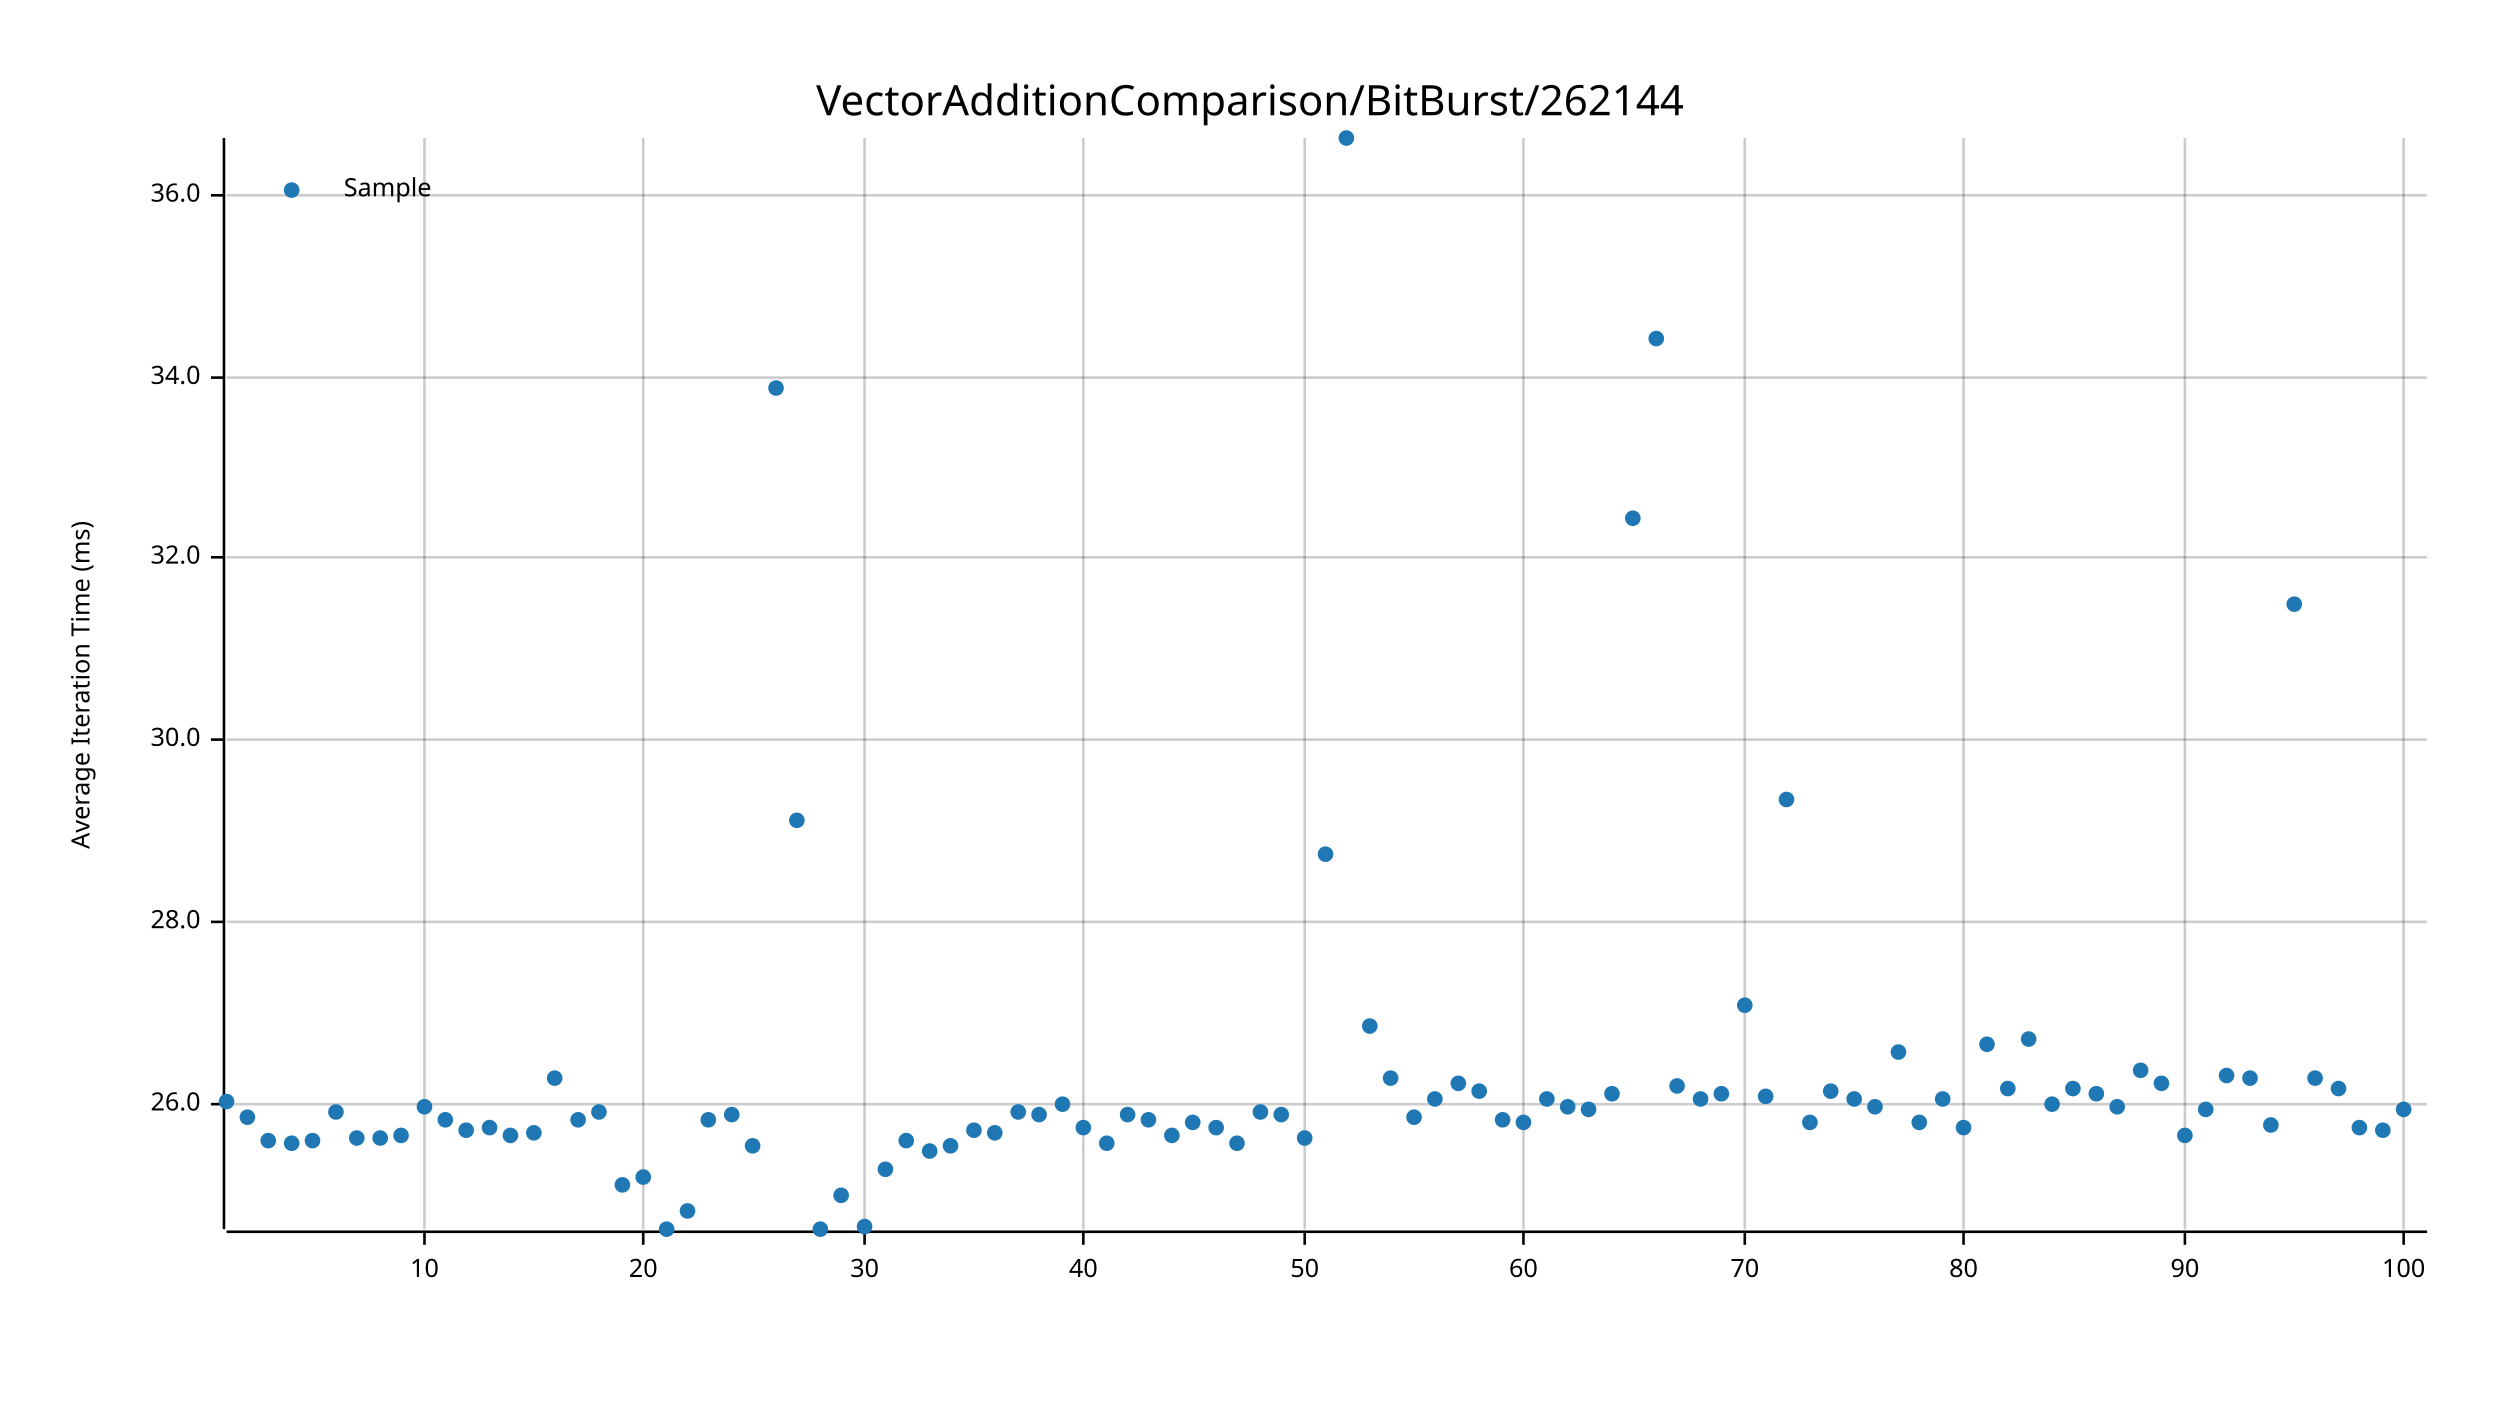
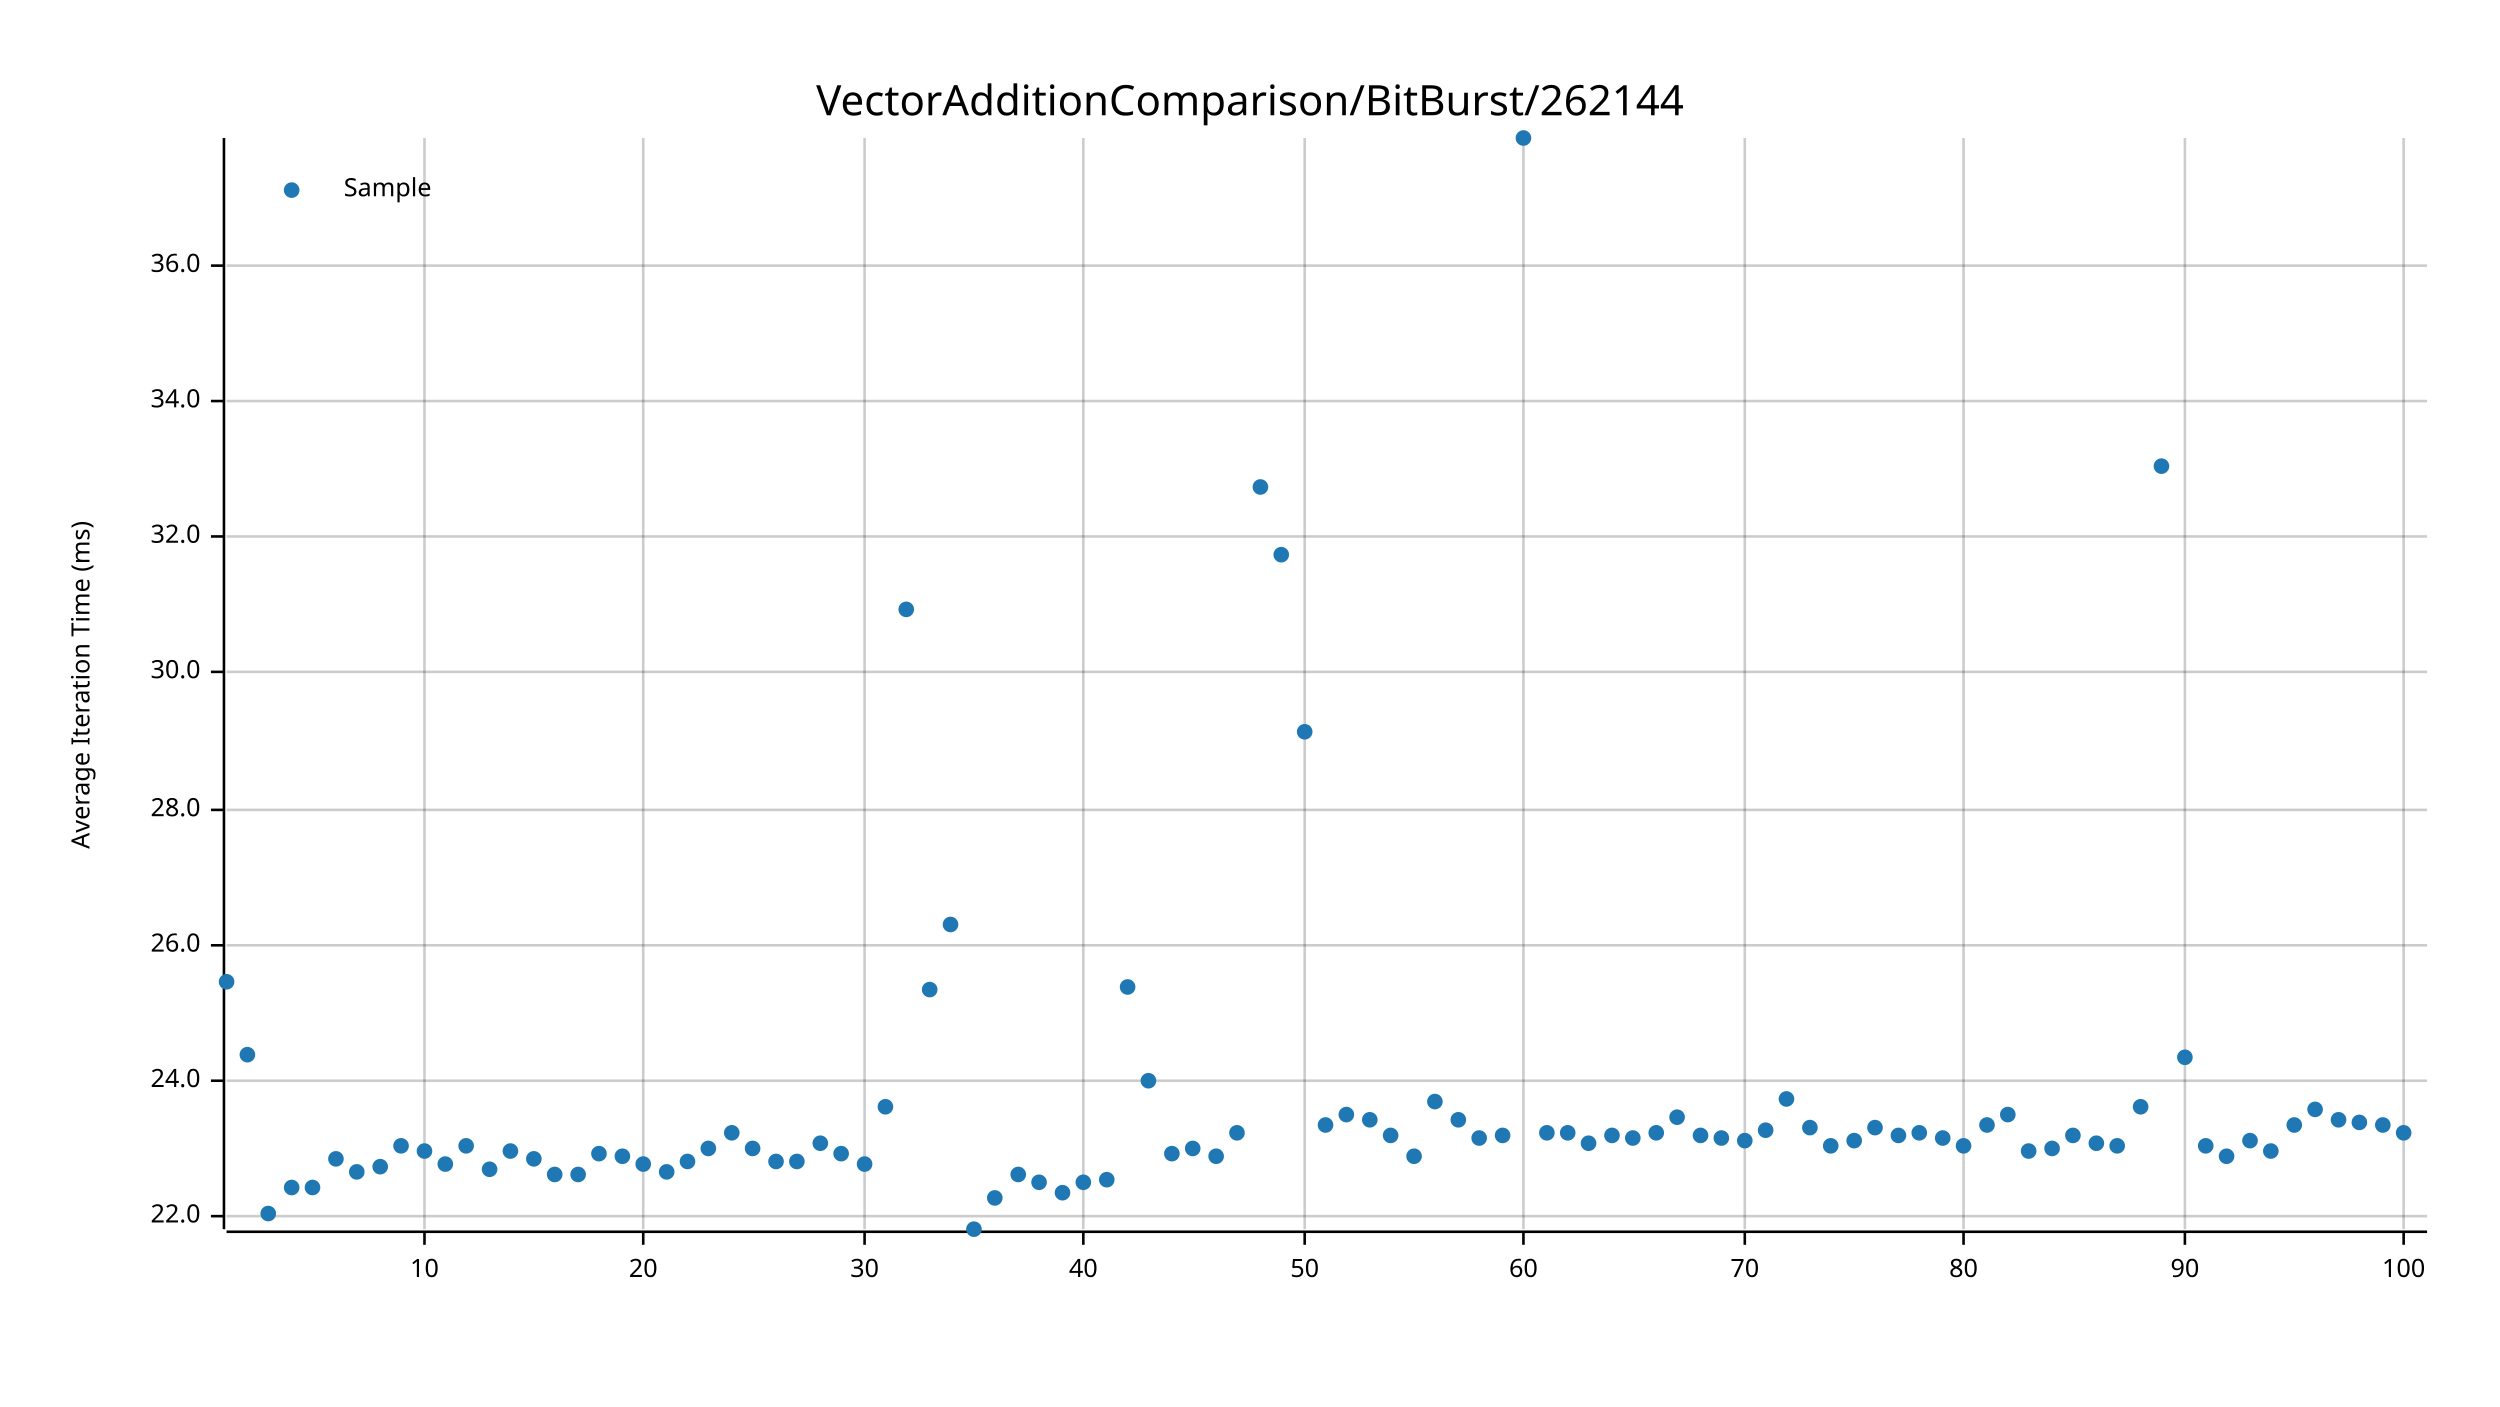
<svg xmlns="http://www.w3.org/2000/svg" width="960" height="540" viewBox="0 0 960 540">
  <text x="480" y="32" dy="0.76em" text-anchor="middle" font-family="sans-serif" font-size="16.129" opacity="1" fill="#000000">
VectorAdditionComparison/BitBurst/262144
</text>
  <text x="27" y="263" dy="0.76em" text-anchor="middle" font-family="sans-serif" font-size="9.677" opacity="1" fill="#000000" transform="rotate(270, 27, 263)">
Average Iteration Time (ms)
</text>
  <line opacity="0.2" stroke="#000000" stroke-width="1" x1="163" y1="472" x2="163" y2="53" />
  <line opacity="0.2" stroke="#000000" stroke-width="1" x1="247" y1="472" x2="247" y2="53" />
  <line opacity="0.2" stroke="#000000" stroke-width="1" x1="332" y1="472" x2="332" y2="53" />
  <line opacity="0.2" stroke="#000000" stroke-width="1" x1="416" y1="472" x2="416" y2="53" />
  <line opacity="0.2" stroke="#000000" stroke-width="1" x1="501" y1="472" x2="501" y2="53" />
  <line opacity="0.2" stroke="#000000" stroke-width="1" x1="585" y1="472" x2="585" y2="53" />
  <line opacity="0.2" stroke="#000000" stroke-width="1" x1="670" y1="472" x2="670" y2="53" />
  <line opacity="0.2" stroke="#000000" stroke-width="1" x1="754" y1="472" x2="754" y2="53" />
  <line opacity="0.2" stroke="#000000" stroke-width="1" x1="839" y1="472" x2="839" y2="53" />
  <line opacity="0.2" stroke="#000000" stroke-width="1" x1="923" y1="472" x2="923" y2="53" />
-   <line opacity="0.2" stroke="#000000" stroke-width="1" x1="87" y1="424" x2="932" y2="424" />
-   <line opacity="0.2" stroke="#000000" stroke-width="1" x1="87" y1="354" x2="932" y2="354" />
-   <line opacity="0.2" stroke="#000000" stroke-width="1" x1="87" y1="284" x2="932" y2="284" />
-   <line opacity="0.2" stroke="#000000" stroke-width="1" x1="87" y1="214" x2="932" y2="214" />
-   <line opacity="0.2" stroke="#000000" stroke-width="1" x1="87" y1="145" x2="932" y2="145" />
-   <line opacity="0.2" stroke="#000000" stroke-width="1" x1="87" y1="75" x2="932" y2="75" />
+   <line opacity="0.2" stroke="#000000" stroke-width="1" x1="87" y1="467" x2="932" y2="467" />
+   <line opacity="0.2" stroke="#000000" stroke-width="1" x1="87" y1="415" x2="932" y2="415" />
+   <line opacity="0.2" stroke="#000000" stroke-width="1" x1="87" y1="363" x2="932" y2="363" />
+   <line opacity="0.2" stroke="#000000" stroke-width="1" x1="87" y1="311" x2="932" y2="311" />
+   <line opacity="0.2" stroke="#000000" stroke-width="1" x1="87" y1="258" x2="932" y2="258" />
+   <line opacity="0.2" stroke="#000000" stroke-width="1" x1="87" y1="206" x2="932" y2="206" />
+   <line opacity="0.2" stroke="#000000" stroke-width="1" x1="87" y1="154" x2="932" y2="154" />
+   <line opacity="0.2" stroke="#000000" stroke-width="1" x1="87" y1="102" x2="932" y2="102" />
  <polyline fill="none" opacity="1" stroke="#000000" stroke-width="1" points="86,53 86,472 " />
-   <text x="77" y="424" dy="0.5ex" text-anchor="end" font-family="sans-serif" font-size="9.677" opacity="1" fill="#000000">
+   <text x="77" y="467" dy="0.5ex" text-anchor="end" font-family="sans-serif" font-size="9.677" opacity="1" fill="#000000">
+ 22.0
+ </text>
+   <polyline fill="none" opacity="1" stroke="#000000" stroke-width="1" points="81,467 86,467 " />
+   <text x="77" y="415" dy="0.5ex" text-anchor="end" font-family="sans-serif" font-size="9.677" opacity="1" fill="#000000">
+ 24.0
+ </text>
+   <polyline fill="none" opacity="1" stroke="#000000" stroke-width="1" points="81,415 86,415 " />
+   <text x="77" y="363" dy="0.5ex" text-anchor="end" font-family="sans-serif" font-size="9.677" opacity="1" fill="#000000">
26.0
</text>
-   <polyline fill="none" opacity="1" stroke="#000000" stroke-width="1" points="81,424 86,424 " />
-   <text x="77" y="354" dy="0.5ex" text-anchor="end" font-family="sans-serif" font-size="9.677" opacity="1" fill="#000000">
+   <polyline fill="none" opacity="1" stroke="#000000" stroke-width="1" points="81,363 86,363 " />
+   <text x="77" y="311" dy="0.5ex" text-anchor="end" font-family="sans-serif" font-size="9.677" opacity="1" fill="#000000">
28.0
</text>
-   <polyline fill="none" opacity="1" stroke="#000000" stroke-width="1" points="81,354 86,354 " />
-   <text x="77" y="284" dy="0.5ex" text-anchor="end" font-family="sans-serif" font-size="9.677" opacity="1" fill="#000000">
+   <polyline fill="none" opacity="1" stroke="#000000" stroke-width="1" points="81,311 86,311 " />
+   <text x="77" y="258" dy="0.5ex" text-anchor="end" font-family="sans-serif" font-size="9.677" opacity="1" fill="#000000">
30.0
</text>
-   <polyline fill="none" opacity="1" stroke="#000000" stroke-width="1" points="81,284 86,284 " />
-   <text x="77" y="214" dy="0.5ex" text-anchor="end" font-family="sans-serif" font-size="9.677" opacity="1" fill="#000000">
+   <polyline fill="none" opacity="1" stroke="#000000" stroke-width="1" points="81,258 86,258 " />
+   <text x="77" y="206" dy="0.5ex" text-anchor="end" font-family="sans-serif" font-size="9.677" opacity="1" fill="#000000">
32.0
</text>
-   <polyline fill="none" opacity="1" stroke="#000000" stroke-width="1" points="81,214 86,214 " />
-   <text x="77" y="145" dy="0.5ex" text-anchor="end" font-family="sans-serif" font-size="9.677" opacity="1" fill="#000000">
+   <polyline fill="none" opacity="1" stroke="#000000" stroke-width="1" points="81,206 86,206 " />
+   <text x="77" y="154" dy="0.5ex" text-anchor="end" font-family="sans-serif" font-size="9.677" opacity="1" fill="#000000">
34.0
</text>
-   <polyline fill="none" opacity="1" stroke="#000000" stroke-width="1" points="81,145 86,145 " />
-   <text x="77" y="75" dy="0.5ex" text-anchor="end" font-family="sans-serif" font-size="9.677" opacity="1" fill="#000000">
+   <polyline fill="none" opacity="1" stroke="#000000" stroke-width="1" points="81,154 86,154 " />
+   <text x="77" y="102" dy="0.5ex" text-anchor="end" font-family="sans-serif" font-size="9.677" opacity="1" fill="#000000">
36.0
</text>
-   <polyline fill="none" opacity="1" stroke="#000000" stroke-width="1" points="81,75 86,75 " />
+   <polyline fill="none" opacity="1" stroke="#000000" stroke-width="1" points="81,102 86,102 " />
  <polyline fill="none" opacity="1" stroke="#000000" stroke-width="1" points="87,473 932,473 " />
  <text x="163" y="483" dy="0.76em" text-anchor="middle" font-family="sans-serif" font-size="9.677" opacity="1" fill="#000000">
10
</text>
  <polyline fill="none" opacity="1" stroke="#000000" stroke-width="1" points="163,473 163,478 " />
  <text x="247" y="483" dy="0.76em" text-anchor="middle" font-family="sans-serif" font-size="9.677" opacity="1" fill="#000000">
20
</text>
  <polyline fill="none" opacity="1" stroke="#000000" stroke-width="1" points="247,473 247,478 " />
  <text x="332" y="483" dy="0.76em" text-anchor="middle" font-family="sans-serif" font-size="9.677" opacity="1" fill="#000000">
30
</text>
  <polyline fill="none" opacity="1" stroke="#000000" stroke-width="1" points="332,473 332,478 " />
  <text x="416" y="483" dy="0.76em" text-anchor="middle" font-family="sans-serif" font-size="9.677" opacity="1" fill="#000000">
40
</text>
  <polyline fill="none" opacity="1" stroke="#000000" stroke-width="1" points="416,473 416,478 " />
  <text x="501" y="483" dy="0.76em" text-anchor="middle" font-family="sans-serif" font-size="9.677" opacity="1" fill="#000000">
50
</text>
  <polyline fill="none" opacity="1" stroke="#000000" stroke-width="1" points="501,473 501,478 " />
  <text x="585" y="483" dy="0.76em" text-anchor="middle" font-family="sans-serif" font-size="9.677" opacity="1" fill="#000000">
60
</text>
  <polyline fill="none" opacity="1" stroke="#000000" stroke-width="1" points="585,473 585,478 " />
  <text x="670" y="483" dy="0.76em" text-anchor="middle" font-family="sans-serif" font-size="9.677" opacity="1" fill="#000000">
70
</text>
  <polyline fill="none" opacity="1" stroke="#000000" stroke-width="1" points="670,473 670,478 " />
  <text x="754" y="483" dy="0.76em" text-anchor="middle" font-family="sans-serif" font-size="9.677" opacity="1" fill="#000000">
80
</text>
  <polyline fill="none" opacity="1" stroke="#000000" stroke-width="1" points="754,473 754,478 " />
  <text x="839" y="483" dy="0.76em" text-anchor="middle" font-family="sans-serif" font-size="9.677" opacity="1" fill="#000000">
90
</text>
  <polyline fill="none" opacity="1" stroke="#000000" stroke-width="1" points="839,473 839,478 " />
  <text x="923" y="483" dy="0.76em" text-anchor="middle" font-family="sans-serif" font-size="9.677" opacity="1" fill="#000000">
100
</text>
  <polyline fill="none" opacity="1" stroke="#000000" stroke-width="1" points="923,473 923,478 " />
-   <circle cx="87" cy="423" r="3" opacity="1" fill="#1F78B4" stroke="none" stroke-width="1" />
-   <circle cx="95" cy="429" r="3" opacity="1" fill="#1F78B4" stroke="none" stroke-width="1" />
-   <circle cx="103" cy="438" r="3" opacity="1" fill="#1F78B4" stroke="none" stroke-width="1" />
-   <circle cx="112" cy="439" r="3" opacity="1" fill="#1F78B4" stroke="none" stroke-width="1" />
-   <circle cx="120" cy="438" r="3" opacity="1" fill="#1F78B4" stroke="none" stroke-width="1" />
-   <circle cx="129" cy="427" r="3" opacity="1" fill="#1F78B4" stroke="none" stroke-width="1" />
-   <circle cx="137" cy="437" r="3" opacity="1" fill="#1F78B4" stroke="none" stroke-width="1" />
-   <circle cx="146" cy="437" r="3" opacity="1" fill="#1F78B4" stroke="none" stroke-width="1" />
-   <circle cx="154" cy="436" r="3" opacity="1" fill="#1F78B4" stroke="none" stroke-width="1" />
-   <circle cx="163" cy="425" r="3" opacity="1" fill="#1F78B4" stroke="none" stroke-width="1" />
-   <circle cx="171" cy="430" r="3" opacity="1" fill="#1F78B4" stroke="none" stroke-width="1" />
-   <circle cx="179" cy="434" r="3" opacity="1" fill="#1F78B4" stroke="none" stroke-width="1" />
-   <circle cx="188" cy="433" r="3" opacity="1" fill="#1F78B4" stroke="none" stroke-width="1" />
-   <circle cx="196" cy="436" r="3" opacity="1" fill="#1F78B4" stroke="none" stroke-width="1" />
-   <circle cx="205" cy="435" r="3" opacity="1" fill="#1F78B4" stroke="none" stroke-width="1" />
-   <circle cx="213" cy="414" r="3" opacity="1" fill="#1F78B4" stroke="none" stroke-width="1" />
-   <circle cx="222" cy="430" r="3" opacity="1" fill="#1F78B4" stroke="none" stroke-width="1" />
-   <circle cx="230" cy="427" r="3" opacity="1" fill="#1F78B4" stroke="none" stroke-width="1" />
-   <circle cx="239" cy="455" r="3" opacity="1" fill="#1F78B4" stroke="none" stroke-width="1" />
-   <circle cx="247" cy="452" r="3" opacity="1" fill="#1F78B4" stroke="none" stroke-width="1" />
-   <circle cx="256" cy="472" r="3" opacity="1" fill="#1F78B4" stroke="none" stroke-width="1" />
-   <circle cx="264" cy="465" r="3" opacity="1" fill="#1F78B4" stroke="none" stroke-width="1" />
-   <circle cx="272" cy="430" r="3" opacity="1" fill="#1F78B4" stroke="none" stroke-width="1" />
-   <circle cx="281" cy="428" r="3" opacity="1" fill="#1F78B4" stroke="none" stroke-width="1" />
-   <circle cx="289" cy="440" r="3" opacity="1" fill="#1F78B4" stroke="none" stroke-width="1" />
-   <circle cx="298" cy="149" r="3" opacity="1" fill="#1F78B4" stroke="none" stroke-width="1" />
-   <circle cx="306" cy="315" r="3" opacity="1" fill="#1F78B4" stroke="none" stroke-width="1" />
-   <circle cx="315" cy="472" r="3" opacity="1" fill="#1F78B4" stroke="none" stroke-width="1" />
-   <circle cx="323" cy="459" r="3" opacity="1" fill="#1F78B4" stroke="none" stroke-width="1" />
-   <circle cx="332" cy="471" r="3" opacity="1" fill="#1F78B4" stroke="none" stroke-width="1" />
-   <circle cx="340" cy="449" r="3" opacity="1" fill="#1F78B4" stroke="none" stroke-width="1" />
-   <circle cx="348" cy="438" r="3" opacity="1" fill="#1F78B4" stroke="none" stroke-width="1" />
-   <circle cx="357" cy="442" r="3" opacity="1" fill="#1F78B4" stroke="none" stroke-width="1" />
-   <circle cx="365" cy="440" r="3" opacity="1" fill="#1F78B4" stroke="none" stroke-width="1" />
-   <circle cx="374" cy="434" r="3" opacity="1" fill="#1F78B4" stroke="none" stroke-width="1" />
-   <circle cx="382" cy="435" r="3" opacity="1" fill="#1F78B4" stroke="none" stroke-width="1" />
-   <circle cx="391" cy="427" r="3" opacity="1" fill="#1F78B4" stroke="none" stroke-width="1" />
-   <circle cx="399" cy="428" r="3" opacity="1" fill="#1F78B4" stroke="none" stroke-width="1" />
-   <circle cx="408" cy="424" r="3" opacity="1" fill="#1F78B4" stroke="none" stroke-width="1" />
-   <circle cx="416" cy="433" r="3" opacity="1" fill="#1F78B4" stroke="none" stroke-width="1" />
-   <circle cx="425" cy="439" r="3" opacity="1" fill="#1F78B4" stroke="none" stroke-width="1" />
-   <circle cx="433" cy="428" r="3" opacity="1" fill="#1F78B4" stroke="none" stroke-width="1" />
-   <circle cx="441" cy="430" r="3" opacity="1" fill="#1F78B4" stroke="none" stroke-width="1" />
-   <circle cx="450" cy="436" r="3" opacity="1" fill="#1F78B4" stroke="none" stroke-width="1" />
-   <circle cx="458" cy="431" r="3" opacity="1" fill="#1F78B4" stroke="none" stroke-width="1" />
-   <circle cx="467" cy="433" r="3" opacity="1" fill="#1F78B4" stroke="none" stroke-width="1" />
-   <circle cx="475" cy="439" r="3" opacity="1" fill="#1F78B4" stroke="none" stroke-width="1" />
-   <circle cx="484" cy="427" r="3" opacity="1" fill="#1F78B4" stroke="none" stroke-width="1" />
-   <circle cx="492" cy="428" r="3" opacity="1" fill="#1F78B4" stroke="none" stroke-width="1" />
-   <circle cx="501" cy="437" r="3" opacity="1" fill="#1F78B4" stroke="none" stroke-width="1" />
-   <circle cx="509" cy="328" r="3" opacity="1" fill="#1F78B4" stroke="none" stroke-width="1" />
-   <circle cx="517" cy="53" r="3" opacity="1" fill="#1F78B4" stroke="none" stroke-width="1" />
-   <circle cx="526" cy="394" r="3" opacity="1" fill="#1F78B4" stroke="none" stroke-width="1" />
-   <circle cx="534" cy="414" r="3" opacity="1" fill="#1F78B4" stroke="none" stroke-width="1" />
-   <circle cx="543" cy="429" r="3" opacity="1" fill="#1F78B4" stroke="none" stroke-width="1" />
-   <circle cx="551" cy="422" r="3" opacity="1" fill="#1F78B4" stroke="none" stroke-width="1" />
-   <circle cx="560" cy="416" r="3" opacity="1" fill="#1F78B4" stroke="none" stroke-width="1" />
-   <circle cx="568" cy="419" r="3" opacity="1" fill="#1F78B4" stroke="none" stroke-width="1" />
-   <circle cx="577" cy="430" r="3" opacity="1" fill="#1F78B4" stroke="none" stroke-width="1" />
-   <circle cx="585" cy="431" r="3" opacity="1" fill="#1F78B4" stroke="none" stroke-width="1" />
-   <circle cx="594" cy="422" r="3" opacity="1" fill="#1F78B4" stroke="none" stroke-width="1" />
-   <circle cx="602" cy="425" r="3" opacity="1" fill="#1F78B4" stroke="none" stroke-width="1" />
-   <circle cx="610" cy="426" r="3" opacity="1" fill="#1F78B4" stroke="none" stroke-width="1" />
-   <circle cx="619" cy="420" r="3" opacity="1" fill="#1F78B4" stroke="none" stroke-width="1" />
-   <circle cx="627" cy="199" r="3" opacity="1" fill="#1F78B4" stroke="none" stroke-width="1" />
-   <circle cx="636" cy="130" r="3" opacity="1" fill="#1F78B4" stroke="none" stroke-width="1" />
-   <circle cx="644" cy="417" r="3" opacity="1" fill="#1F78B4" stroke="none" stroke-width="1" />
-   <circle cx="653" cy="422" r="3" opacity="1" fill="#1F78B4" stroke="none" stroke-width="1" />
-   <circle cx="661" cy="420" r="3" opacity="1" fill="#1F78B4" stroke="none" stroke-width="1" />
-   <circle cx="670" cy="386" r="3" opacity="1" fill="#1F78B4" stroke="none" stroke-width="1" />
-   <circle cx="678" cy="421" r="3" opacity="1" fill="#1F78B4" stroke="none" stroke-width="1" />
-   <circle cx="686" cy="307" r="3" opacity="1" fill="#1F78B4" stroke="none" stroke-width="1" />
-   <circle cx="695" cy="431" r="3" opacity="1" fill="#1F78B4" stroke="none" stroke-width="1" />
-   <circle cx="703" cy="419" r="3" opacity="1" fill="#1F78B4" stroke="none" stroke-width="1" />
-   <circle cx="712" cy="422" r="3" opacity="1" fill="#1F78B4" stroke="none" stroke-width="1" />
-   <circle cx="720" cy="425" r="3" opacity="1" fill="#1F78B4" stroke="none" stroke-width="1" />
-   <circle cx="729" cy="404" r="3" opacity="1" fill="#1F78B4" stroke="none" stroke-width="1" />
-   <circle cx="737" cy="431" r="3" opacity="1" fill="#1F78B4" stroke="none" stroke-width="1" />
-   <circle cx="746" cy="422" r="3" opacity="1" fill="#1F78B4" stroke="none" stroke-width="1" />
-   <circle cx="754" cy="433" r="3" opacity="1" fill="#1F78B4" stroke="none" stroke-width="1" />
-   <circle cx="763" cy="401" r="3" opacity="1" fill="#1F78B4" stroke="none" stroke-width="1" />
-   <circle cx="771" cy="418" r="3" opacity="1" fill="#1F78B4" stroke="none" stroke-width="1" />
-   <circle cx="779" cy="399" r="3" opacity="1" fill="#1F78B4" stroke="none" stroke-width="1" />
-   <circle cx="788" cy="424" r="3" opacity="1" fill="#1F78B4" stroke="none" stroke-width="1" />
-   <circle cx="796" cy="418" r="3" opacity="1" fill="#1F78B4" stroke="none" stroke-width="1" />
-   <circle cx="805" cy="420" r="3" opacity="1" fill="#1F78B4" stroke="none" stroke-width="1" />
-   <circle cx="813" cy="425" r="3" opacity="1" fill="#1F78B4" stroke="none" stroke-width="1" />
-   <circle cx="822" cy="411" r="3" opacity="1" fill="#1F78B4" stroke="none" stroke-width="1" />
-   <circle cx="830" cy="416" r="3" opacity="1" fill="#1F78B4" stroke="none" stroke-width="1" />
-   <circle cx="839" cy="436" r="3" opacity="1" fill="#1F78B4" stroke="none" stroke-width="1" />
-   <circle cx="847" cy="426" r="3" opacity="1" fill="#1F78B4" stroke="none" stroke-width="1" />
-   <circle cx="855" cy="413" r="3" opacity="1" fill="#1F78B4" stroke="none" stroke-width="1" />
-   <circle cx="864" cy="414" r="3" opacity="1" fill="#1F78B4" stroke="none" stroke-width="1" />
-   <circle cx="872" cy="432" r="3" opacity="1" fill="#1F78B4" stroke="none" stroke-width="1" />
-   <circle cx="881" cy="232" r="3" opacity="1" fill="#1F78B4" stroke="none" stroke-width="1" />
-   <circle cx="889" cy="414" r="3" opacity="1" fill="#1F78B4" stroke="none" stroke-width="1" />
-   <circle cx="898" cy="418" r="3" opacity="1" fill="#1F78B4" stroke="none" stroke-width="1" />
-   <circle cx="906" cy="433" r="3" opacity="1" fill="#1F78B4" stroke="none" stroke-width="1" />
-   <circle cx="915" cy="434" r="3" opacity="1" fill="#1F78B4" stroke="none" stroke-width="1" />
-   <circle cx="923" cy="426" r="3" opacity="1" fill="#1F78B4" stroke="none" stroke-width="1" />
+   <circle cx="87" cy="377" r="3" opacity="1" fill="#1F78B4" stroke="none" stroke-width="1" />
+   <circle cx="95" cy="405" r="3" opacity="1" fill="#1F78B4" stroke="none" stroke-width="1" />
+   <circle cx="103" cy="466" r="3" opacity="1" fill="#1F78B4" stroke="none" stroke-width="1" />
+   <circle cx="112" cy="456" r="3" opacity="1" fill="#1F78B4" stroke="none" stroke-width="1" />
+   <circle cx="120" cy="456" r="3" opacity="1" fill="#1F78B4" stroke="none" stroke-width="1" />
+   <circle cx="129" cy="445" r="3" opacity="1" fill="#1F78B4" stroke="none" stroke-width="1" />
+   <circle cx="137" cy="450" r="3" opacity="1" fill="#1F78B4" stroke="none" stroke-width="1" />
+   <circle cx="146" cy="448" r="3" opacity="1" fill="#1F78B4" stroke="none" stroke-width="1" />
+   <circle cx="154" cy="440" r="3" opacity="1" fill="#1F78B4" stroke="none" stroke-width="1" />
+   <circle cx="163" cy="442" r="3" opacity="1" fill="#1F78B4" stroke="none" stroke-width="1" />
+   <circle cx="171" cy="447" r="3" opacity="1" fill="#1F78B4" stroke="none" stroke-width="1" />
+   <circle cx="179" cy="440" r="3" opacity="1" fill="#1F78B4" stroke="none" stroke-width="1" />
+   <circle cx="188" cy="449" r="3" opacity="1" fill="#1F78B4" stroke="none" stroke-width="1" />
+   <circle cx="196" cy="442" r="3" opacity="1" fill="#1F78B4" stroke="none" stroke-width="1" />
+   <circle cx="205" cy="445" r="3" opacity="1" fill="#1F78B4" stroke="none" stroke-width="1" />
+   <circle cx="213" cy="451" r="3" opacity="1" fill="#1F78B4" stroke="none" stroke-width="1" />
+   <circle cx="222" cy="451" r="3" opacity="1" fill="#1F78B4" stroke="none" stroke-width="1" />
+   <circle cx="230" cy="443" r="3" opacity="1" fill="#1F78B4" stroke="none" stroke-width="1" />
+   <circle cx="239" cy="444" r="3" opacity="1" fill="#1F78B4" stroke="none" stroke-width="1" />
+   <circle cx="247" cy="447" r="3" opacity="1" fill="#1F78B4" stroke="none" stroke-width="1" />
+   <circle cx="256" cy="450" r="3" opacity="1" fill="#1F78B4" stroke="none" stroke-width="1" />
+   <circle cx="264" cy="446" r="3" opacity="1" fill="#1F78B4" stroke="none" stroke-width="1" />
+   <circle cx="272" cy="441" r="3" opacity="1" fill="#1F78B4" stroke="none" stroke-width="1" />
+   <circle cx="281" cy="435" r="3" opacity="1" fill="#1F78B4" stroke="none" stroke-width="1" />
+   <circle cx="289" cy="441" r="3" opacity="1" fill="#1F78B4" stroke="none" stroke-width="1" />
+   <circle cx="298" cy="446" r="3" opacity="1" fill="#1F78B4" stroke="none" stroke-width="1" />
+   <circle cx="306" cy="446" r="3" opacity="1" fill="#1F78B4" stroke="none" stroke-width="1" />
+   <circle cx="315" cy="439" r="3" opacity="1" fill="#1F78B4" stroke="none" stroke-width="1" />
+   <circle cx="323" cy="443" r="3" opacity="1" fill="#1F78B4" stroke="none" stroke-width="1" />
+   <circle cx="332" cy="447" r="3" opacity="1" fill="#1F78B4" stroke="none" stroke-width="1" />
+   <circle cx="340" cy="425" r="3" opacity="1" fill="#1F78B4" stroke="none" stroke-width="1" />
+   <circle cx="348" cy="234" r="3" opacity="1" fill="#1F78B4" stroke="none" stroke-width="1" />
+   <circle cx="357" cy="380" r="3" opacity="1" fill="#1F78B4" stroke="none" stroke-width="1" />
+   <circle cx="365" cy="355" r="3" opacity="1" fill="#1F78B4" stroke="none" stroke-width="1" />
+   <circle cx="374" cy="472" r="3" opacity="1" fill="#1F78B4" stroke="none" stroke-width="1" />
+   <circle cx="382" cy="460" r="3" opacity="1" fill="#1F78B4" stroke="none" stroke-width="1" />
+   <circle cx="391" cy="451" r="3" opacity="1" fill="#1F78B4" stroke="none" stroke-width="1" />
+   <circle cx="399" cy="454" r="3" opacity="1" fill="#1F78B4" stroke="none" stroke-width="1" />
+   <circle cx="408" cy="458" r="3" opacity="1" fill="#1F78B4" stroke="none" stroke-width="1" />
+   <circle cx="416" cy="454" r="3" opacity="1" fill="#1F78B4" stroke="none" stroke-width="1" />
+   <circle cx="425" cy="453" r="3" opacity="1" fill="#1F78B4" stroke="none" stroke-width="1" />
+   <circle cx="433" cy="379" r="3" opacity="1" fill="#1F78B4" stroke="none" stroke-width="1" />
+   <circle cx="441" cy="415" r="3" opacity="1" fill="#1F78B4" stroke="none" stroke-width="1" />
+   <circle cx="450" cy="443" r="3" opacity="1" fill="#1F78B4" stroke="none" stroke-width="1" />
+   <circle cx="458" cy="441" r="3" opacity="1" fill="#1F78B4" stroke="none" stroke-width="1" />
+   <circle cx="467" cy="444" r="3" opacity="1" fill="#1F78B4" stroke="none" stroke-width="1" />
+   <circle cx="475" cy="435" r="3" opacity="1" fill="#1F78B4" stroke="none" stroke-width="1" />
+   <circle cx="484" cy="187" r="3" opacity="1" fill="#1F78B4" stroke="none" stroke-width="1" />
+   <circle cx="492" cy="213" r="3" opacity="1" fill="#1F78B4" stroke="none" stroke-width="1" />
+   <circle cx="501" cy="281" r="3" opacity="1" fill="#1F78B4" stroke="none" stroke-width="1" />
+   <circle cx="509" cy="432" r="3" opacity="1" fill="#1F78B4" stroke="none" stroke-width="1" />
+   <circle cx="517" cy="428" r="3" opacity="1" fill="#1F78B4" stroke="none" stroke-width="1" />
+   <circle cx="526" cy="430" r="3" opacity="1" fill="#1F78B4" stroke="none" stroke-width="1" />
+   <circle cx="534" cy="436" r="3" opacity="1" fill="#1F78B4" stroke="none" stroke-width="1" />
+   <circle cx="543" cy="444" r="3" opacity="1" fill="#1F78B4" stroke="none" stroke-width="1" />
+   <circle cx="551" cy="423" r="3" opacity="1" fill="#1F78B4" stroke="none" stroke-width="1" />
+   <circle cx="560" cy="430" r="3" opacity="1" fill="#1F78B4" stroke="none" stroke-width="1" />
+   <circle cx="568" cy="437" r="3" opacity="1" fill="#1F78B4" stroke="none" stroke-width="1" />
+   <circle cx="577" cy="436" r="3" opacity="1" fill="#1F78B4" stroke="none" stroke-width="1" />
+   <circle cx="585" cy="53" r="3" opacity="1" fill="#1F78B4" stroke="none" stroke-width="1" />
+   <circle cx="594" cy="435" r="3" opacity="1" fill="#1F78B4" stroke="none" stroke-width="1" />
+   <circle cx="602" cy="435" r="3" opacity="1" fill="#1F78B4" stroke="none" stroke-width="1" />
+   <circle cx="610" cy="439" r="3" opacity="1" fill="#1F78B4" stroke="none" stroke-width="1" />
+   <circle cx="619" cy="436" r="3" opacity="1" fill="#1F78B4" stroke="none" stroke-width="1" />
+   <circle cx="627" cy="437" r="3" opacity="1" fill="#1F78B4" stroke="none" stroke-width="1" />
+   <circle cx="636" cy="435" r="3" opacity="1" fill="#1F78B4" stroke="none" stroke-width="1" />
+   <circle cx="644" cy="429" r="3" opacity="1" fill="#1F78B4" stroke="none" stroke-width="1" />
+   <circle cx="653" cy="436" r="3" opacity="1" fill="#1F78B4" stroke="none" stroke-width="1" />
+   <circle cx="661" cy="437" r="3" opacity="1" fill="#1F78B4" stroke="none" stroke-width="1" />
+   <circle cx="670" cy="438" r="3" opacity="1" fill="#1F78B4" stroke="none" stroke-width="1" />
+   <circle cx="678" cy="434" r="3" opacity="1" fill="#1F78B4" stroke="none" stroke-width="1" />
+   <circle cx="686" cy="422" r="3" opacity="1" fill="#1F78B4" stroke="none" stroke-width="1" />
+   <circle cx="695" cy="433" r="3" opacity="1" fill="#1F78B4" stroke="none" stroke-width="1" />
+   <circle cx="703" cy="440" r="3" opacity="1" fill="#1F78B4" stroke="none" stroke-width="1" />
+   <circle cx="712" cy="438" r="3" opacity="1" fill="#1F78B4" stroke="none" stroke-width="1" />
+   <circle cx="720" cy="433" r="3" opacity="1" fill="#1F78B4" stroke="none" stroke-width="1" />
+   <circle cx="729" cy="436" r="3" opacity="1" fill="#1F78B4" stroke="none" stroke-width="1" />
+   <circle cx="737" cy="435" r="3" opacity="1" fill="#1F78B4" stroke="none" stroke-width="1" />
+   <circle cx="746" cy="437" r="3" opacity="1" fill="#1F78B4" stroke="none" stroke-width="1" />
+   <circle cx="754" cy="440" r="3" opacity="1" fill="#1F78B4" stroke="none" stroke-width="1" />
+   <circle cx="763" cy="432" r="3" opacity="1" fill="#1F78B4" stroke="none" stroke-width="1" />
+   <circle cx="771" cy="428" r="3" opacity="1" fill="#1F78B4" stroke="none" stroke-width="1" />
+   <circle cx="779" cy="442" r="3" opacity="1" fill="#1F78B4" stroke="none" stroke-width="1" />
+   <circle cx="788" cy="441" r="3" opacity="1" fill="#1F78B4" stroke="none" stroke-width="1" />
+   <circle cx="796" cy="436" r="3" opacity="1" fill="#1F78B4" stroke="none" stroke-width="1" />
+   <circle cx="805" cy="439" r="3" opacity="1" fill="#1F78B4" stroke="none" stroke-width="1" />
+   <circle cx="813" cy="440" r="3" opacity="1" fill="#1F78B4" stroke="none" stroke-width="1" />
+   <circle cx="822" cy="425" r="3" opacity="1" fill="#1F78B4" stroke="none" stroke-width="1" />
+   <circle cx="830" cy="179" r="3" opacity="1" fill="#1F78B4" stroke="none" stroke-width="1" />
+   <circle cx="839" cy="406" r="3" opacity="1" fill="#1F78B4" stroke="none" stroke-width="1" />
+   <circle cx="847" cy="440" r="3" opacity="1" fill="#1F78B4" stroke="none" stroke-width="1" />
+   <circle cx="855" cy="444" r="3" opacity="1" fill="#1F78B4" stroke="none" stroke-width="1" />
+   <circle cx="864" cy="438" r="3" opacity="1" fill="#1F78B4" stroke="none" stroke-width="1" />
+   <circle cx="872" cy="442" r="3" opacity="1" fill="#1F78B4" stroke="none" stroke-width="1" />
+   <circle cx="881" cy="432" r="3" opacity="1" fill="#1F78B4" stroke="none" stroke-width="1" />
+   <circle cx="889" cy="426" r="3" opacity="1" fill="#1F78B4" stroke="none" stroke-width="1" />
+   <circle cx="898" cy="430" r="3" opacity="1" fill="#1F78B4" stroke="none" stroke-width="1" />
+   <circle cx="906" cy="431" r="3" opacity="1" fill="#1F78B4" stroke="none" stroke-width="1" />
+   <circle cx="915" cy="432" r="3" opacity="1" fill="#1F78B4" stroke="none" stroke-width="1" />
+   <circle cx="923" cy="435" r="3" opacity="1" fill="#1F78B4" stroke="none" stroke-width="1" />
  <text x="132" y="68" dy="0.76em" text-anchor="start" font-family="sans-serif" font-size="9.677" opacity="1" fill="#000000">
Sample
</text>
  <circle cx="112" cy="73" r="3" opacity="1" fill="#1F78B4" stroke="none" stroke-width="1" />
</svg>
